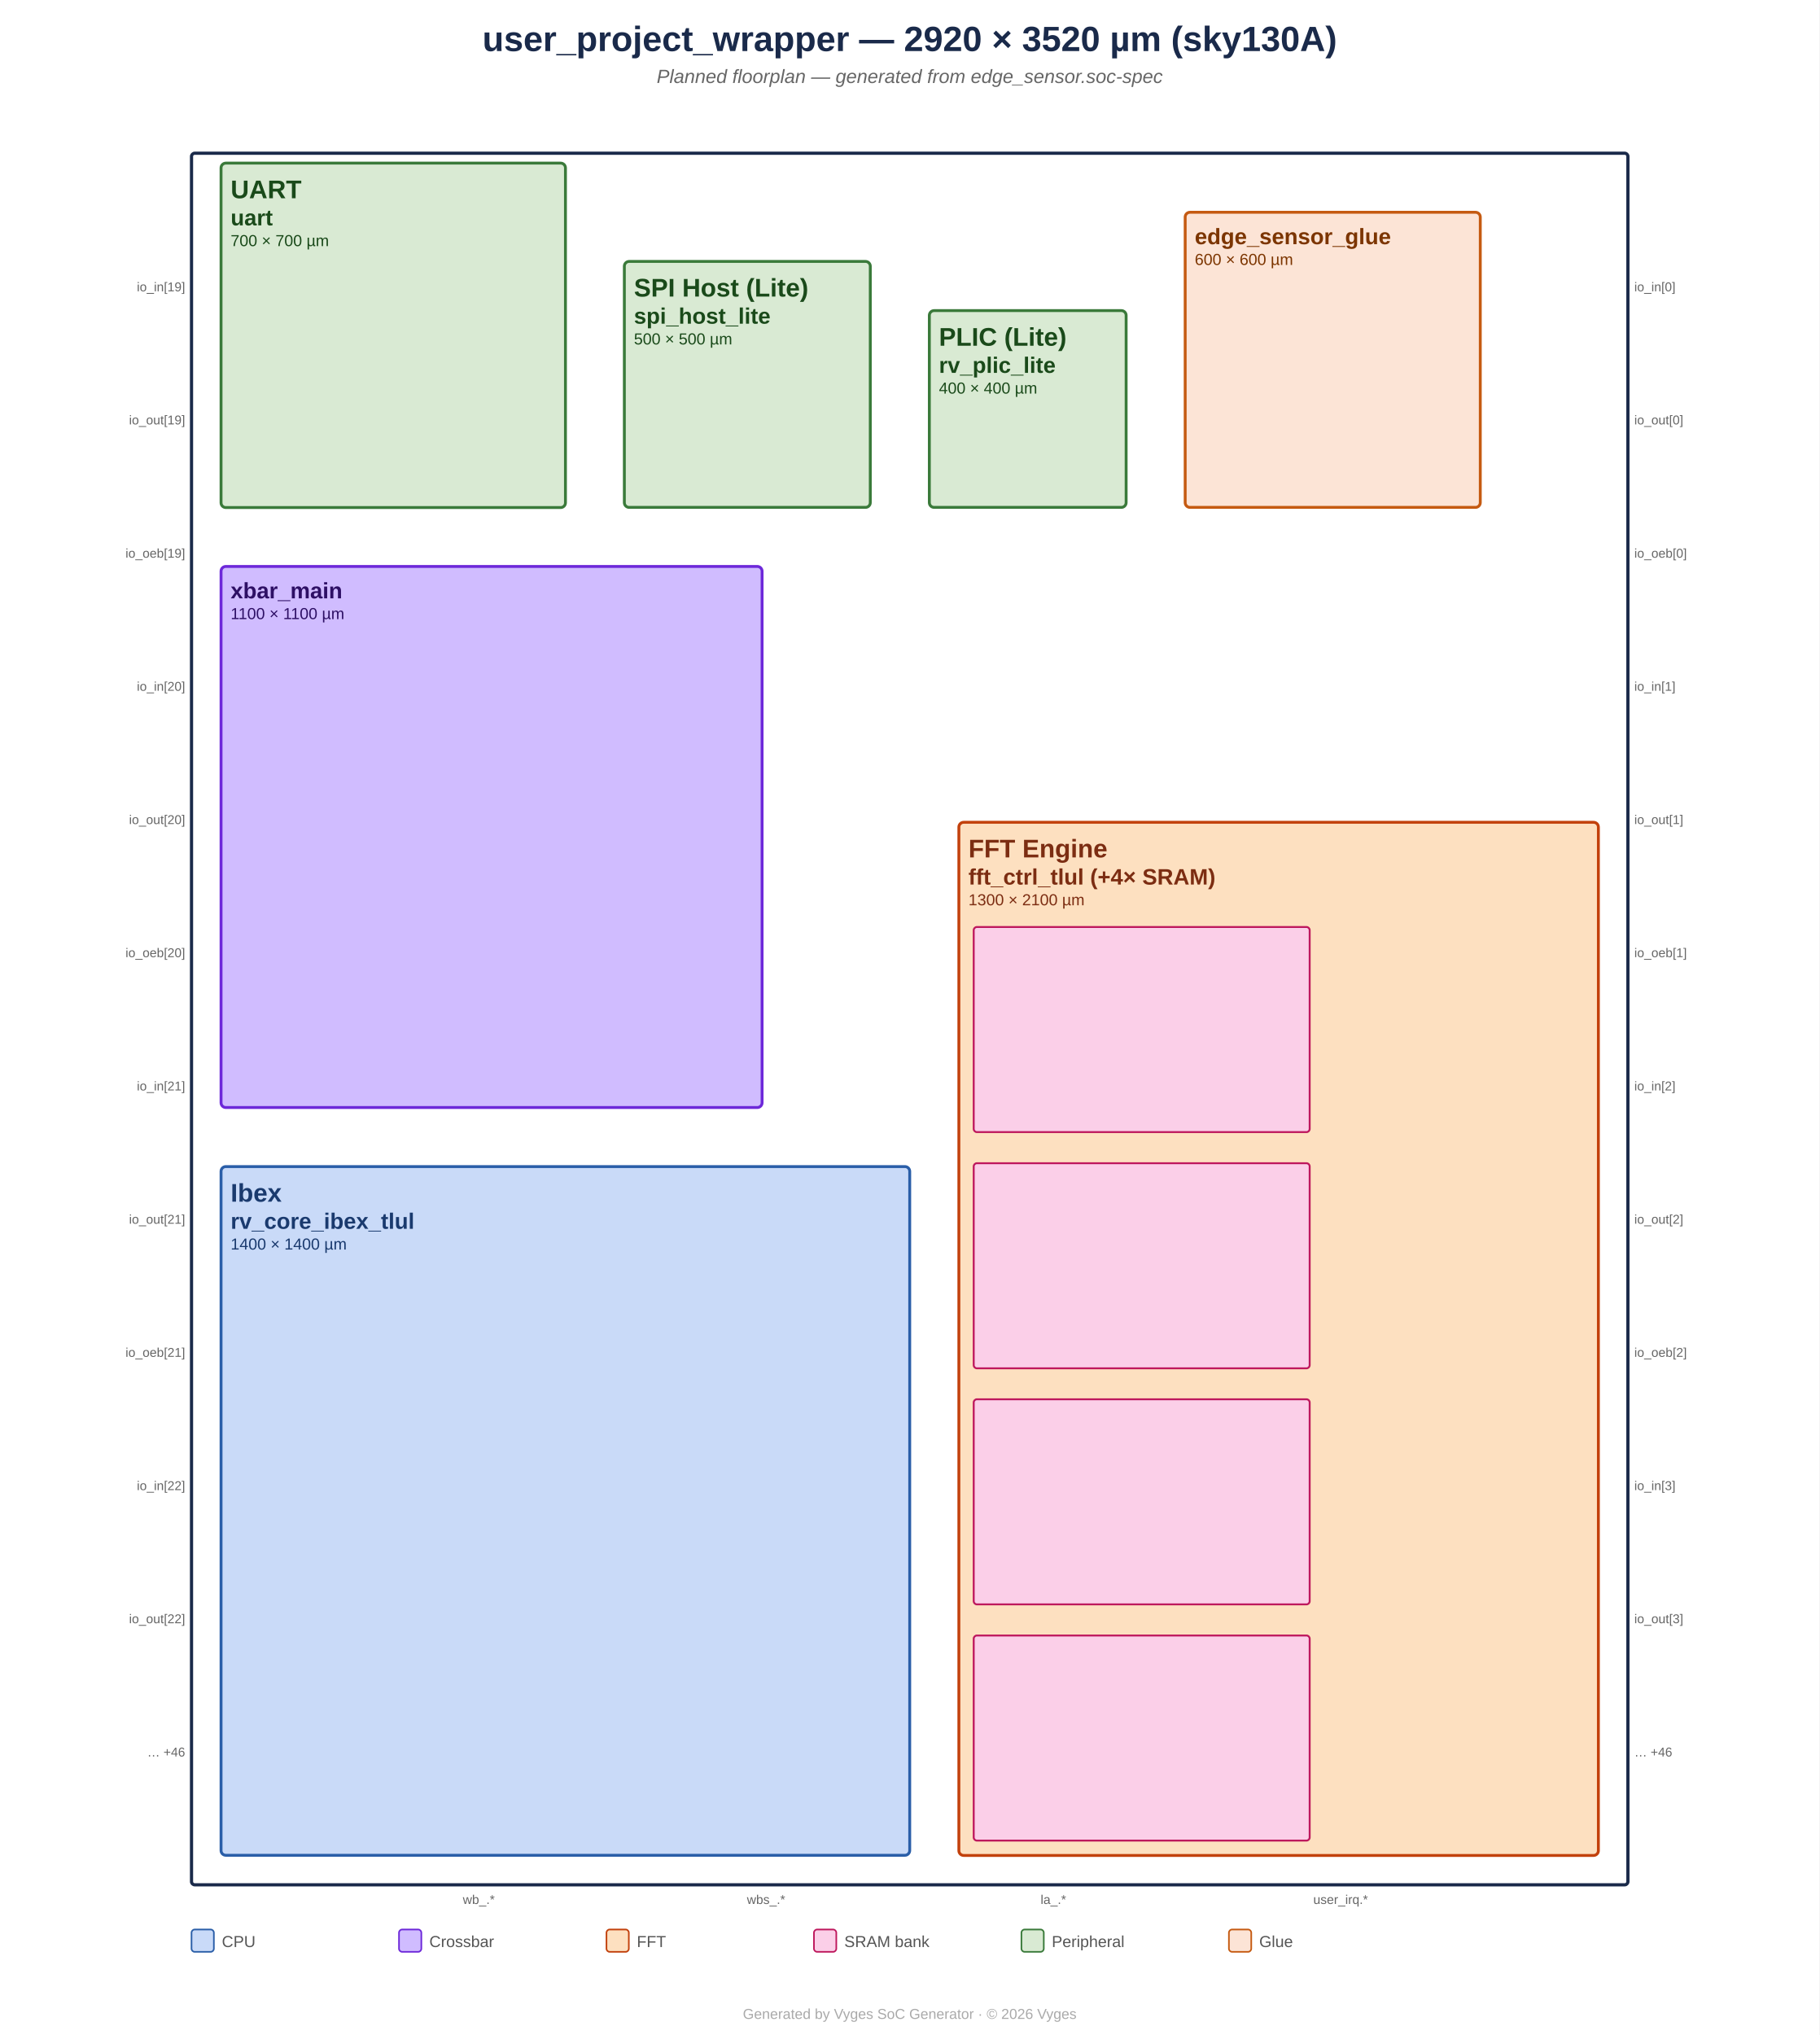
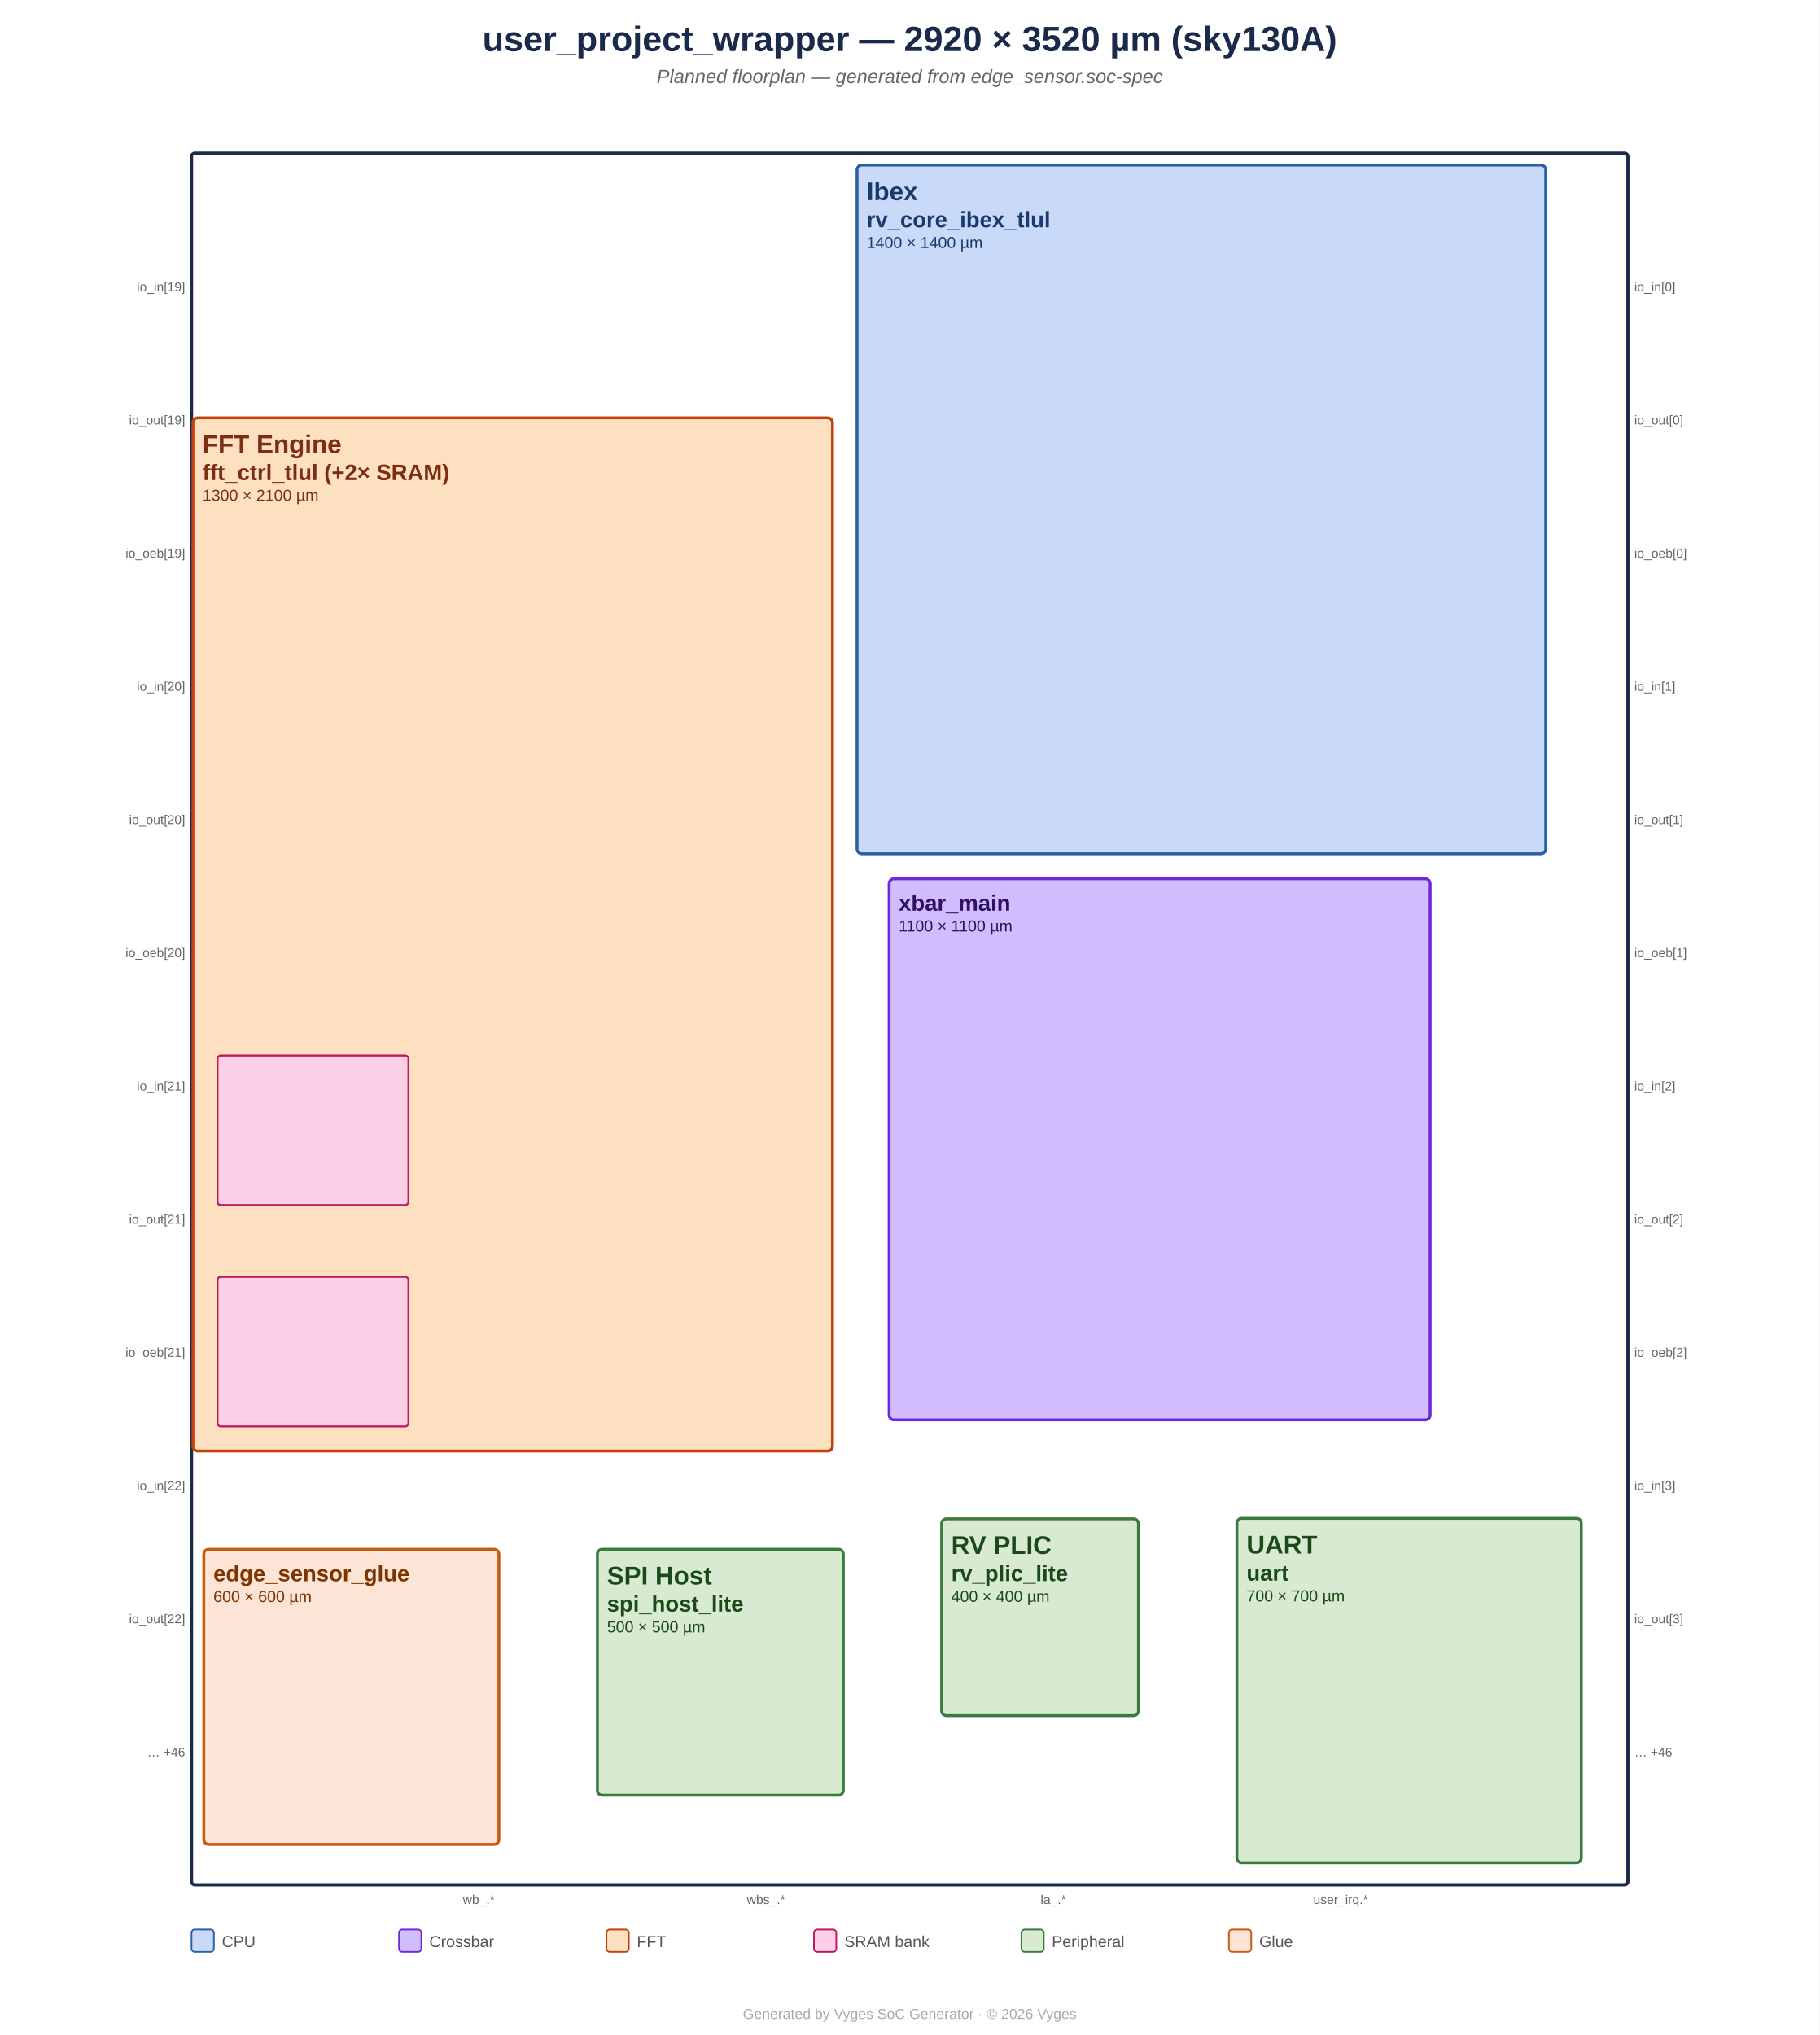
<svg xmlns="http://www.w3.org/2000/svg" width="1140" height="1275" viewBox="0 0 1140 1275">
  <rect width="100%" height="100%" fill="#ffffff" />
  <text x="570.0" y="32.0" text-anchor="middle" style="font-size:22px;font-family:system-ui,-apple-system,'Segoe UI',Arial,sans-serif;fill:#1a2a4a;font-weight:bold">user_project_wrapper  —  2920 × 3520 µm  (sky130A)</text>
  <text x="570.0" y="52.0" text-anchor="middle" style="font-size:12px;font-family:system-ui,-apple-system,'Segoe UI',Arial,sans-serif;fill:#666666;font-weight:normal;font-style:italic">Planned floorplan — generated from edge_sensor.soc-spec</text>
  <rect x="120.0" y="96.0" width="900.0" height="1084.9" rx="2" fill="#ffffff" stroke="#1a2a4a" stroke-width="2.0" />
-   <rect x="600.8" y="515.2" width="400.7" height="647.3" rx="3" fill="#fde0c0" stroke="#c2410c" stroke-width="1.8" />
-   <text x="606.8" y="537.2" text-anchor="start" style="font-size:16px;font-family:system-ui,-apple-system,'Segoe UI',Arial,sans-serif;fill:#7c2d12;font-weight:bold">FFT Engine</text>
-   <text x="606.8" y="554.2" text-anchor="start" style="font-size:14px;font-family:system-ui,-apple-system,'Segoe UI',Arial,sans-serif;fill:#7c2d12;font-weight:bold">fft_ctrl_tlul  (+4× SRAM)</text>
-   <text x="606.8" y="567.2" text-anchor="start" style="font-size:10px;font-family:system-ui,-apple-system,'Segoe UI',Arial,sans-serif;fill:#7c2d12;font-weight:normal">1300 × 2100 µm</text>
-   <rect x="610.1" y="1024.7" width="210.5" height="128.5" rx="2" fill="#fbcfe8" stroke="#be185d" stroke-width="1.2" />
-   <rect x="610.1" y="876.7" width="210.5" height="128.5" rx="2" fill="#fbcfe8" stroke="#be185d" stroke-width="1.2" />
-   <rect x="610.1" y="728.8" width="210.5" height="128.5" rx="2" fill="#fbcfe8" stroke="#be185d" stroke-width="1.2" />
-   <rect x="610.1" y="580.8" width="210.5" height="128.5" rx="2" fill="#fbcfe8" stroke="#be185d" stroke-width="1.2" />
-   <rect x="138.5" y="730.9" width="431.5" height="431.5" rx="3" fill="#c9daf8" stroke="#2a5ea8" stroke-width="1.8" />
-   <text x="144.5" y="752.9" text-anchor="start" style="font-size:16px;font-family:system-ui,-apple-system,'Segoe UI',Arial,sans-serif;fill:#1a3a6e;font-weight:bold">Ibex</text>
-   <text x="144.5" y="769.9" text-anchor="start" style="font-size:14px;font-family:system-ui,-apple-system,'Segoe UI',Arial,sans-serif;fill:#1a3a6e;font-weight:bold">rv_core_ibex_tlul</text>
-   <text x="144.5" y="782.9" text-anchor="start" style="font-size:10px;font-family:system-ui,-apple-system,'Segoe UI',Arial,sans-serif;fill:#1a3a6e;font-weight:normal">1400 × 1400 µm</text>
-   <rect x="138.5" y="354.9" width="339.0" height="339.0" rx="3" fill="#d0bcff" stroke="#6d28d9" stroke-width="1.8" />
-   <text x="144.5" y="374.9" text-anchor="start" style="font-size:14px;font-family:system-ui,-apple-system,'Segoe UI',Arial,sans-serif;fill:#2e1065;font-weight:bold">xbar_main</text>
-   <text x="144.5" y="387.9" text-anchor="start" style="font-size:10px;font-family:system-ui,-apple-system,'Segoe UI',Arial,sans-serif;fill:#2e1065;font-weight:normal">1100 × 1100 µm</text>
-   <rect x="138.5" y="102.2" width="215.8" height="215.8" rx="3" fill="#d9ead3" stroke="#3a7a3a" stroke-width="1.8" />
-   <text x="144.5" y="124.2" text-anchor="start" style="font-size:16px;font-family:system-ui,-apple-system,'Segoe UI',Arial,sans-serif;fill:#1a4a1a;font-weight:bold">UART</text>
-   <text x="144.5" y="141.2" text-anchor="start" style="font-size:14px;font-family:system-ui,-apple-system,'Segoe UI',Arial,sans-serif;fill:#1a4a1a;font-weight:bold">uart</text>
-   <text x="144.5" y="154.2" text-anchor="start" style="font-size:10px;font-family:system-ui,-apple-system,'Segoe UI',Arial,sans-serif;fill:#1a4a1a;font-weight:normal">700 × 700 µm</text>
-   <rect x="742.6" y="133.0" width="184.9" height="184.9" rx="3" fill="#fce4d6" stroke="#c55a11" stroke-width="1.8" />
-   <text x="748.6" y="153.0" text-anchor="start" style="font-size:14px;font-family:system-ui,-apple-system,'Segoe UI',Arial,sans-serif;fill:#7c3500;font-weight:bold">edge_sensor_glue</text>
-   <text x="748.6" y="166.0" text-anchor="start" style="font-size:10px;font-family:system-ui,-apple-system,'Segoe UI',Arial,sans-serif;fill:#7c3500;font-weight:normal">600 × 600 µm</text>
-   <rect x="391.2" y="163.8" width="154.1" height="154.1" rx="3" fill="#d9ead3" stroke="#3a7a3a" stroke-width="1.8" />
-   <text x="397.2" y="185.8" text-anchor="start" style="font-size:16px;font-family:system-ui,-apple-system,'Segoe UI',Arial,sans-serif;fill:#1a4a1a;font-weight:bold">SPI Host (Lite)</text>
-   <text x="397.2" y="202.8" text-anchor="start" style="font-size:14px;font-family:system-ui,-apple-system,'Segoe UI',Arial,sans-serif;fill:#1a4a1a;font-weight:bold">spi_host_lite</text>
-   <text x="397.2" y="215.8" text-anchor="start" style="font-size:10px;font-family:system-ui,-apple-system,'Segoe UI',Arial,sans-serif;fill:#1a4a1a;font-weight:normal">500 × 500 µm</text>
-   <rect x="582.3" y="194.6" width="123.3" height="123.3" rx="3" fill="#d9ead3" stroke="#3a7a3a" stroke-width="1.8" />
-   <text x="588.3" y="216.6" text-anchor="start" style="font-size:16px;font-family:system-ui,-apple-system,'Segoe UI',Arial,sans-serif;fill:#1a4a1a;font-weight:bold">PLIC (Lite)</text>
-   <text x="588.3" y="233.6" text-anchor="start" style="font-size:14px;font-family:system-ui,-apple-system,'Segoe UI',Arial,sans-serif;fill:#1a4a1a;font-weight:bold">rv_plic_lite</text>
-   <text x="588.3" y="246.6" text-anchor="start" style="font-size:10px;font-family:system-ui,-apple-system,'Segoe UI',Arial,sans-serif;fill:#1a4a1a;font-weight:normal">400 × 400 µm</text>
+   <rect x="120.9" y="261.8" width="400.7" height="647.3" rx="3" fill="#fde0c0" stroke="#c2410c" stroke-width="1.8" />
+   <text x="126.9" y="283.8" text-anchor="start" style="font-size:16px;font-family:system-ui,-apple-system,'Segoe UI',Arial,sans-serif;fill:#7c2d12;font-weight:bold">FFT Engine</text>
+   <text x="126.9" y="300.8" text-anchor="start" style="font-size:14px;font-family:system-ui,-apple-system,'Segoe UI',Arial,sans-serif;fill:#7c2d12;font-weight:bold">fft_ctrl_tlul  (+2× SRAM)</text>
+   <text x="126.9" y="313.8" text-anchor="start" style="font-size:10px;font-family:system-ui,-apple-system,'Segoe UI',Arial,sans-serif;fill:#7c2d12;font-weight:normal">1300 × 2100 µm</text>
+   <rect x="136.3" y="800.0" width="119.6" height="93.7" rx="2" fill="#fbcfe8" stroke="#be185d" stroke-width="1.2" />
+   <rect x="136.3" y="661.3" width="119.6" height="93.7" rx="2" fill="#fbcfe8" stroke="#be185d" stroke-width="1.2" />
+   <rect x="537.0" y="103.4" width="431.5" height="431.5" rx="3" fill="#c9daf8" stroke="#2a5ea8" stroke-width="1.8" />
+   <text x="543.0" y="125.4" text-anchor="start" style="font-size:16px;font-family:system-ui,-apple-system,'Segoe UI',Arial,sans-serif;fill:#1a3a6e;font-weight:bold">Ibex</text>
+   <text x="543.0" y="142.4" text-anchor="start" style="font-size:14px;font-family:system-ui,-apple-system,'Segoe UI',Arial,sans-serif;fill:#1a3a6e;font-weight:bold">rv_core_ibex_tlul</text>
+   <text x="543.0" y="155.4" text-anchor="start" style="font-size:10px;font-family:system-ui,-apple-system,'Segoe UI',Arial,sans-serif;fill:#1a3a6e;font-weight:normal">1400 × 1400 µm</text>
+   <rect x="557.1" y="550.6" width="339.0" height="339.0" rx="3" fill="#d0bcff" stroke="#6d28d9" stroke-width="1.8" />
+   <text x="563.1" y="570.6" text-anchor="start" style="font-size:14px;font-family:system-ui,-apple-system,'Segoe UI',Arial,sans-serif;fill:#2e1065;font-weight:bold">xbar_main</text>
+   <text x="563.1" y="583.6" text-anchor="start" style="font-size:10px;font-family:system-ui,-apple-system,'Segoe UI',Arial,sans-serif;fill:#2e1065;font-weight:normal">1100 × 1100 µm</text>
+   <rect x="775.0" y="951.3" width="215.8" height="215.8" rx="3" fill="#d9ead3" stroke="#3a7a3a" stroke-width="1.8" />
+   <text x="781.0" y="973.3" text-anchor="start" style="font-size:16px;font-family:system-ui,-apple-system,'Segoe UI',Arial,sans-serif;fill:#1a4a1a;font-weight:bold">UART</text>
+   <text x="781.0" y="990.3" text-anchor="start" style="font-size:14px;font-family:system-ui,-apple-system,'Segoe UI',Arial,sans-serif;fill:#1a4a1a;font-weight:bold">uart</text>
+   <text x="781.0" y="1003.3" text-anchor="start" style="font-size:10px;font-family:system-ui,-apple-system,'Segoe UI',Arial,sans-serif;fill:#1a4a1a;font-weight:normal">700 × 700 µm</text>
+   <rect x="127.7" y="970.7" width="184.9" height="184.9" rx="3" fill="#fce4d6" stroke="#c55a11" stroke-width="1.8" />
+   <text x="133.7" y="990.7" text-anchor="start" style="font-size:14px;font-family:system-ui,-apple-system,'Segoe UI',Arial,sans-serif;fill:#7c3500;font-weight:bold">edge_sensor_glue</text>
+   <text x="133.7" y="1003.7" text-anchor="start" style="font-size:10px;font-family:system-ui,-apple-system,'Segoe UI',Arial,sans-serif;fill:#7c3500;font-weight:normal">600 × 600 µm</text>
+   <rect x="374.3" y="970.7" width="154.1" height="154.1" rx="3" fill="#d9ead3" stroke="#3a7a3a" stroke-width="1.8" />
+   <text x="380.3" y="992.7" text-anchor="start" style="font-size:16px;font-family:system-ui,-apple-system,'Segoe UI',Arial,sans-serif;fill:#1a4a1a;font-weight:bold">SPI Host</text>
+   <text x="380.3" y="1009.7" text-anchor="start" style="font-size:14px;font-family:system-ui,-apple-system,'Segoe UI',Arial,sans-serif;fill:#1a4a1a;font-weight:bold">spi_host_lite</text>
+   <text x="380.3" y="1022.7" text-anchor="start" style="font-size:10px;font-family:system-ui,-apple-system,'Segoe UI',Arial,sans-serif;fill:#1a4a1a;font-weight:normal">500 × 500 µm</text>
+   <rect x="590.0" y="951.6" width="123.3" height="123.3" rx="3" fill="#d9ead3" stroke="#3a7a3a" stroke-width="1.8" />
+   <text x="596.0" y="973.6" text-anchor="start" style="font-size:16px;font-family:system-ui,-apple-system,'Segoe UI',Arial,sans-serif;fill:#1a4a1a;font-weight:bold">RV PLIC</text>
+   <text x="596.0" y="990.6" text-anchor="start" style="font-size:14px;font-family:system-ui,-apple-system,'Segoe UI',Arial,sans-serif;fill:#1a4a1a;font-weight:bold">rv_plic_lite</text>
+   <text x="596.0" y="1003.6" text-anchor="start" style="font-size:10px;font-family:system-ui,-apple-system,'Segoe UI',Arial,sans-serif;fill:#1a4a1a;font-weight:normal">400 × 400 µm</text>
  <text x="300.0" y="1192.9" text-anchor="middle" style="font-size:8px;font-family:system-ui,-apple-system,'Segoe UI',Arial,sans-serif;fill:#666666;font-weight:normal">wb_.*</text>
  <text x="480.0" y="1192.9" text-anchor="middle" style="font-size:8px;font-family:system-ui,-apple-system,'Segoe UI',Arial,sans-serif;fill:#666666;font-weight:normal">wbs_.*</text>
  <text x="660.0" y="1192.9" text-anchor="middle" style="font-size:8px;font-family:system-ui,-apple-system,'Segoe UI',Arial,sans-serif;fill:#666666;font-weight:normal">la_.*</text>
  <text x="840.0" y="1192.9" text-anchor="middle" style="font-size:8px;font-family:system-ui,-apple-system,'Segoe UI',Arial,sans-serif;fill:#666666;font-weight:normal">user_irq.*</text>
  <text x="1024.0" y="182.5" text-anchor="start" style="font-size:8px;font-family:system-ui,-apple-system,'Segoe UI',Arial,sans-serif;fill:#666666;font-weight:normal">io_in[0]</text>
  <text x="1024.0" y="265.9" text-anchor="start" style="font-size:8px;font-family:system-ui,-apple-system,'Segoe UI',Arial,sans-serif;fill:#666666;font-weight:normal">io_out[0]</text>
  <text x="1024.0" y="349.4" text-anchor="start" style="font-size:8px;font-family:system-ui,-apple-system,'Segoe UI',Arial,sans-serif;fill:#666666;font-weight:normal">io_oeb[0]</text>
  <text x="1024.0" y="432.8" text-anchor="start" style="font-size:8px;font-family:system-ui,-apple-system,'Segoe UI',Arial,sans-serif;fill:#666666;font-weight:normal">io_in[1]</text>
  <text x="1024.0" y="516.3" text-anchor="start" style="font-size:8px;font-family:system-ui,-apple-system,'Segoe UI',Arial,sans-serif;fill:#666666;font-weight:normal">io_out[1]</text>
  <text x="1024.0" y="599.7" text-anchor="start" style="font-size:8px;font-family:system-ui,-apple-system,'Segoe UI',Arial,sans-serif;fill:#666666;font-weight:normal">io_oeb[1]</text>
  <text x="1024.0" y="683.2" text-anchor="start" style="font-size:8px;font-family:system-ui,-apple-system,'Segoe UI',Arial,sans-serif;fill:#666666;font-weight:normal">io_in[2]</text>
  <text x="1024.0" y="766.7" text-anchor="start" style="font-size:8px;font-family:system-ui,-apple-system,'Segoe UI',Arial,sans-serif;fill:#666666;font-weight:normal">io_out[2]</text>
  <text x="1024.0" y="850.1" text-anchor="start" style="font-size:8px;font-family:system-ui,-apple-system,'Segoe UI',Arial,sans-serif;fill:#666666;font-weight:normal">io_oeb[2]</text>
  <text x="1024.0" y="933.6" text-anchor="start" style="font-size:8px;font-family:system-ui,-apple-system,'Segoe UI',Arial,sans-serif;fill:#666666;font-weight:normal">io_in[3]</text>
  <text x="1024.0" y="1017.0" text-anchor="start" style="font-size:8px;font-family:system-ui,-apple-system,'Segoe UI',Arial,sans-serif;fill:#666666;font-weight:normal">io_out[3]</text>
  <text x="1024.0" y="1100.5" text-anchor="start" style="font-size:8px;font-family:system-ui,-apple-system,'Segoe UI',Arial,sans-serif;fill:#666666;font-weight:normal">… +46</text>
  <text x="116.0" y="182.5" text-anchor="end" style="font-size:8px;font-family:system-ui,-apple-system,'Segoe UI',Arial,sans-serif;fill:#666666;font-weight:normal">io_in[19]</text>
  <text x="116.0" y="265.9" text-anchor="end" style="font-size:8px;font-family:system-ui,-apple-system,'Segoe UI',Arial,sans-serif;fill:#666666;font-weight:normal">io_out[19]</text>
  <text x="116.0" y="349.4" text-anchor="end" style="font-size:8px;font-family:system-ui,-apple-system,'Segoe UI',Arial,sans-serif;fill:#666666;font-weight:normal">io_oeb[19]</text>
  <text x="116.0" y="432.8" text-anchor="end" style="font-size:8px;font-family:system-ui,-apple-system,'Segoe UI',Arial,sans-serif;fill:#666666;font-weight:normal">io_in[20]</text>
  <text x="116.0" y="516.3" text-anchor="end" style="font-size:8px;font-family:system-ui,-apple-system,'Segoe UI',Arial,sans-serif;fill:#666666;font-weight:normal">io_out[20]</text>
  <text x="116.0" y="599.7" text-anchor="end" style="font-size:8px;font-family:system-ui,-apple-system,'Segoe UI',Arial,sans-serif;fill:#666666;font-weight:normal">io_oeb[20]</text>
  <text x="116.0" y="683.2" text-anchor="end" style="font-size:8px;font-family:system-ui,-apple-system,'Segoe UI',Arial,sans-serif;fill:#666666;font-weight:normal">io_in[21]</text>
  <text x="116.0" y="766.7" text-anchor="end" style="font-size:8px;font-family:system-ui,-apple-system,'Segoe UI',Arial,sans-serif;fill:#666666;font-weight:normal">io_out[21]</text>
  <text x="116.0" y="850.1" text-anchor="end" style="font-size:8px;font-family:system-ui,-apple-system,'Segoe UI',Arial,sans-serif;fill:#666666;font-weight:normal">io_oeb[21]</text>
  <text x="116.0" y="933.6" text-anchor="end" style="font-size:8px;font-family:system-ui,-apple-system,'Segoe UI',Arial,sans-serif;fill:#666666;font-weight:normal">io_in[22]</text>
  <text x="116.0" y="1017.0" text-anchor="end" style="font-size:8px;font-family:system-ui,-apple-system,'Segoe UI',Arial,sans-serif;fill:#666666;font-weight:normal">io_out[22]</text>
  <text x="116.0" y="1100.5" text-anchor="end" style="font-size:8px;font-family:system-ui,-apple-system,'Segoe UI',Arial,sans-serif;fill:#666666;font-weight:normal">… +46</text>
  <rect x="120.0" y="1208.9" width="14.0" height="14.0" rx="2" fill="#c9daf8" stroke="#2a5ea8" stroke-width="1.0" />
  <text x="139.0" y="1219.9" text-anchor="start" style="font-size:10px;font-family:system-ui,-apple-system,'Segoe UI',Arial,sans-serif;fill:#555555;font-weight:normal">CPU</text>
  <rect x="250.0" y="1208.9" width="14.0" height="14.0" rx="2" fill="#d0bcff" stroke="#6d28d9" stroke-width="1.0" />
  <text x="269.0" y="1219.9" text-anchor="start" style="font-size:10px;font-family:system-ui,-apple-system,'Segoe UI',Arial,sans-serif;fill:#555555;font-weight:normal">Crossbar</text>
  <rect x="380.0" y="1208.9" width="14.0" height="14.0" rx="2" fill="#fde0c0" stroke="#c2410c" stroke-width="1.0" />
  <text x="399.0" y="1219.9" text-anchor="start" style="font-size:10px;font-family:system-ui,-apple-system,'Segoe UI',Arial,sans-serif;fill:#555555;font-weight:normal">FFT</text>
  <rect x="510.0" y="1208.9" width="14.0" height="14.0" rx="2" fill="#fbcfe8" stroke="#be185d" stroke-width="1.0" />
  <text x="529.0" y="1219.9" text-anchor="start" style="font-size:10px;font-family:system-ui,-apple-system,'Segoe UI',Arial,sans-serif;fill:#555555;font-weight:normal">SRAM bank</text>
  <rect x="640.0" y="1208.9" width="14.0" height="14.0" rx="2" fill="#d9ead3" stroke="#3a7a3a" stroke-width="1.0" />
  <text x="659.0" y="1219.9" text-anchor="start" style="font-size:10px;font-family:system-ui,-apple-system,'Segoe UI',Arial,sans-serif;fill:#555555;font-weight:normal">Peripheral</text>
  <rect x="770.0" y="1208.9" width="14.0" height="14.0" rx="2" fill="#fce4d6" stroke="#c55a11" stroke-width="1.0" />
  <text x="789.0" y="1219.9" text-anchor="start" style="font-size:10px;font-family:system-ui,-apple-system,'Segoe UI',Arial,sans-serif;fill:#555555;font-weight:normal">Glue</text>
  <text x="570.0" y="1264.9" text-anchor="middle" style="font-size:9px;font-family:system-ui,-apple-system,'Segoe UI',Arial,sans-serif;fill:#aaaaaa;font-weight:normal">Generated by Vyges SoC Generator  ·  © 2026 Vyges</text>
</svg>
